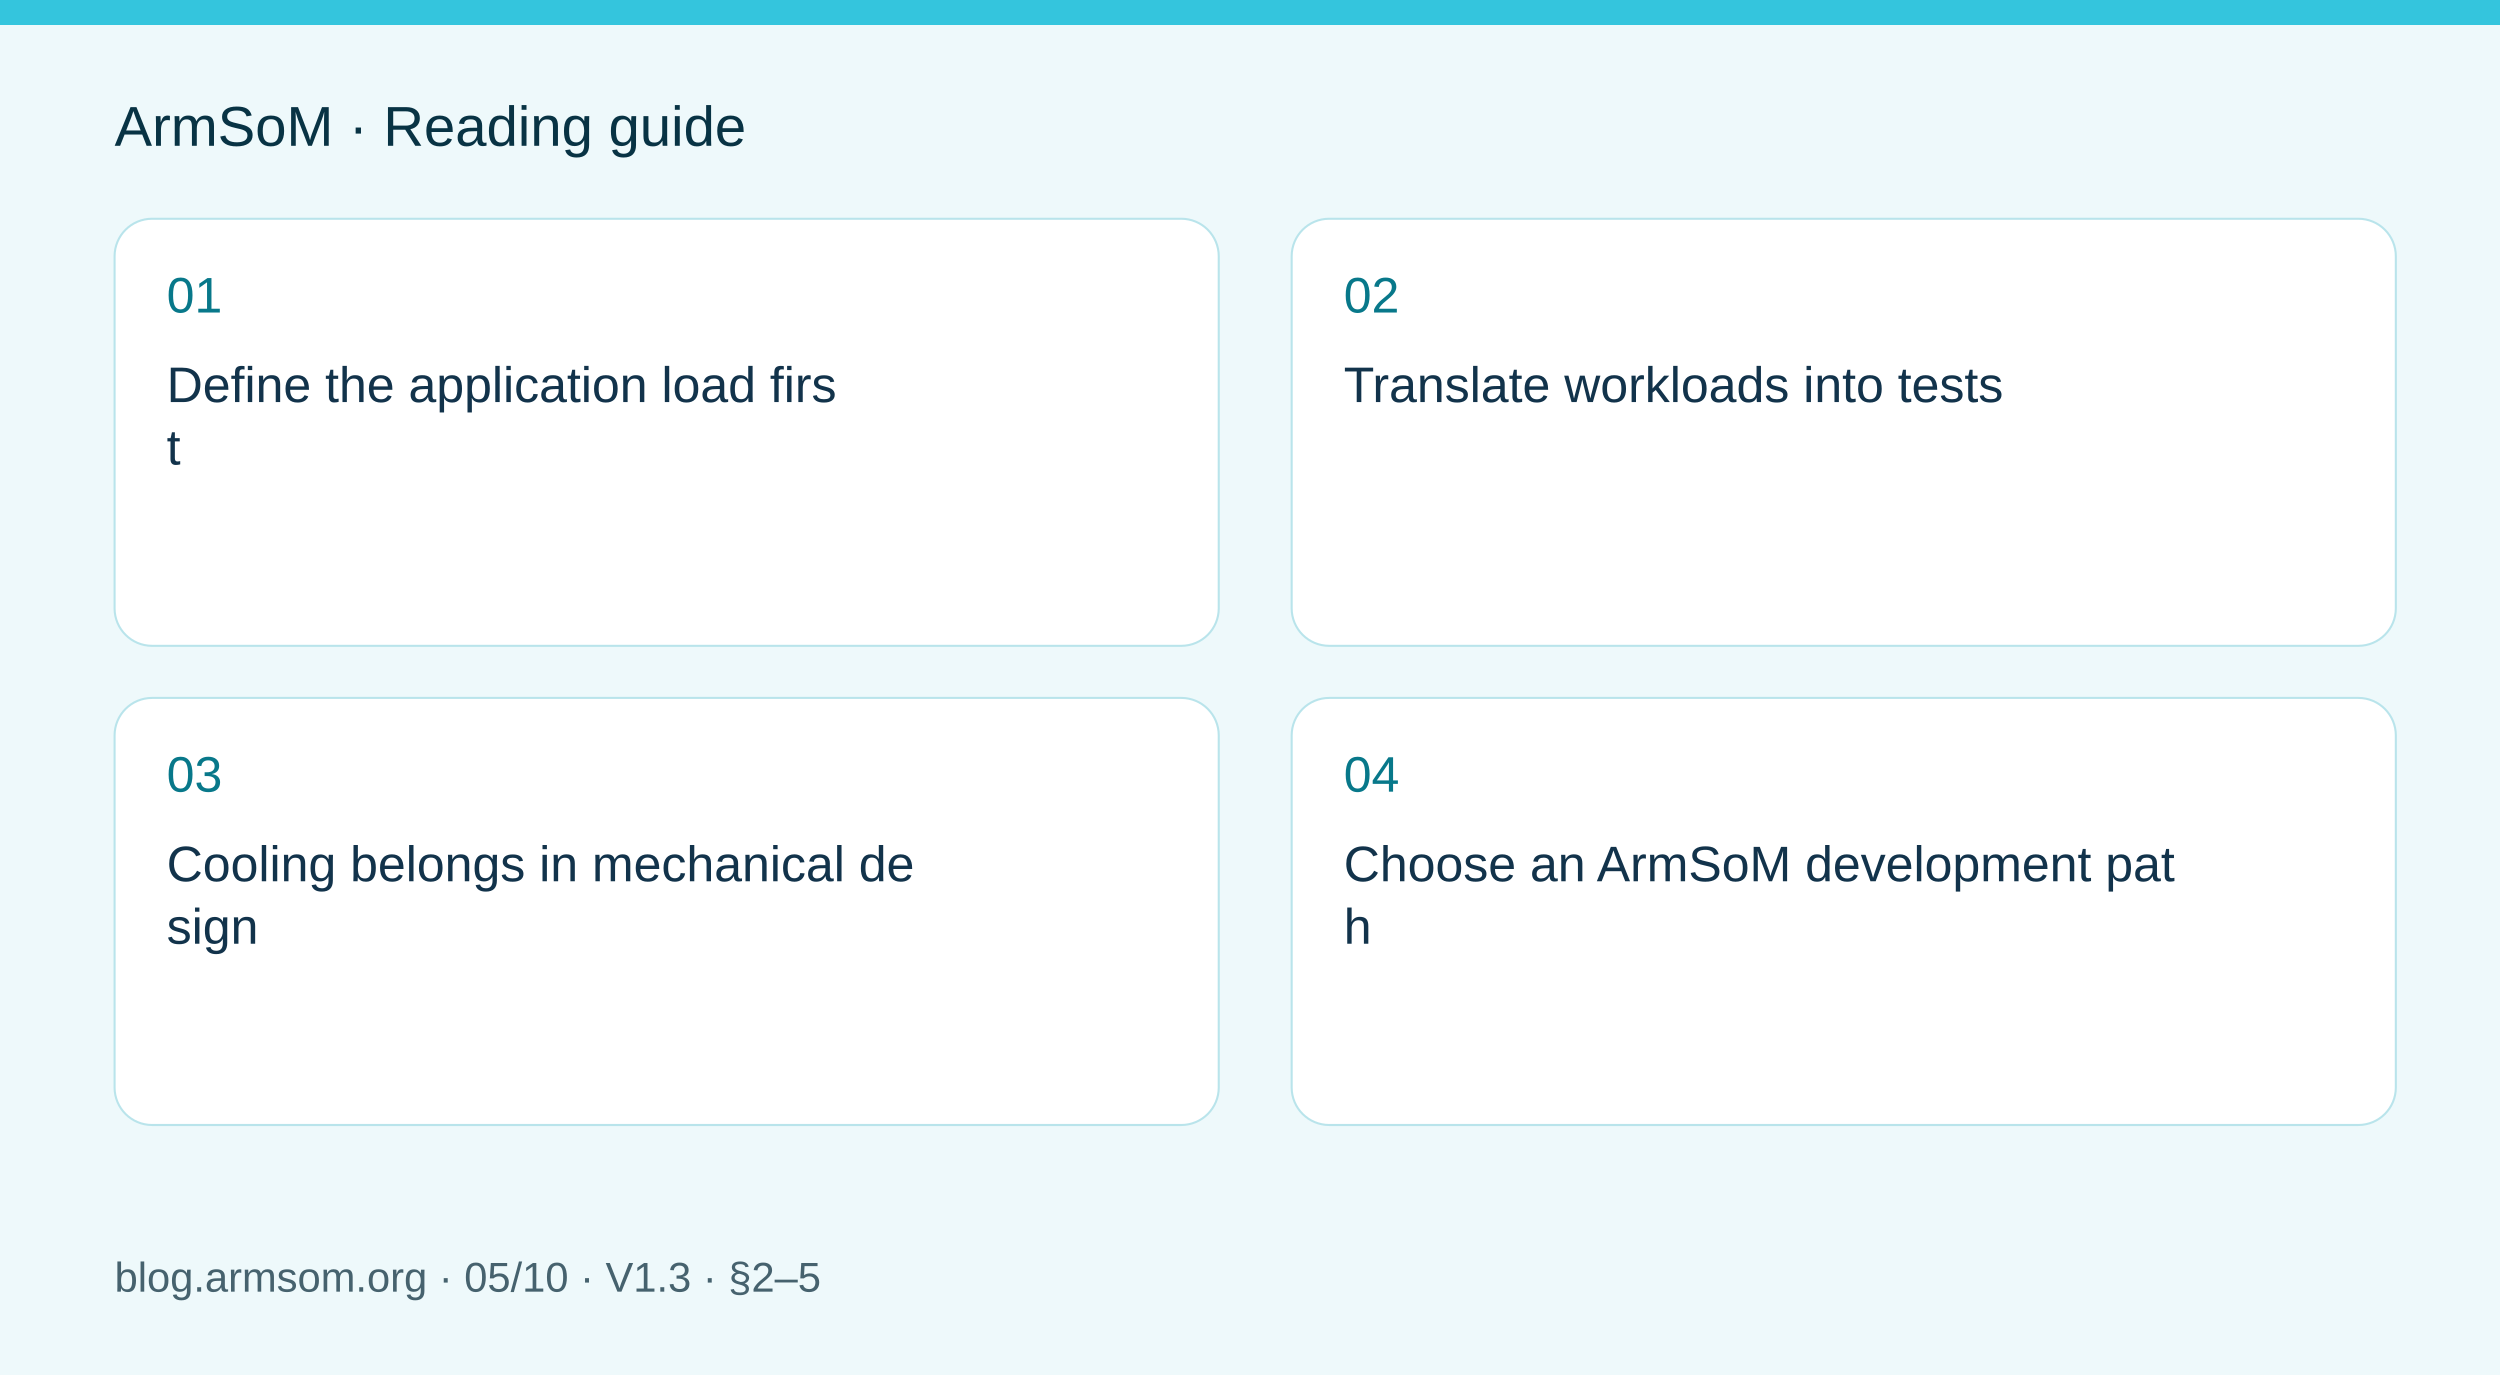
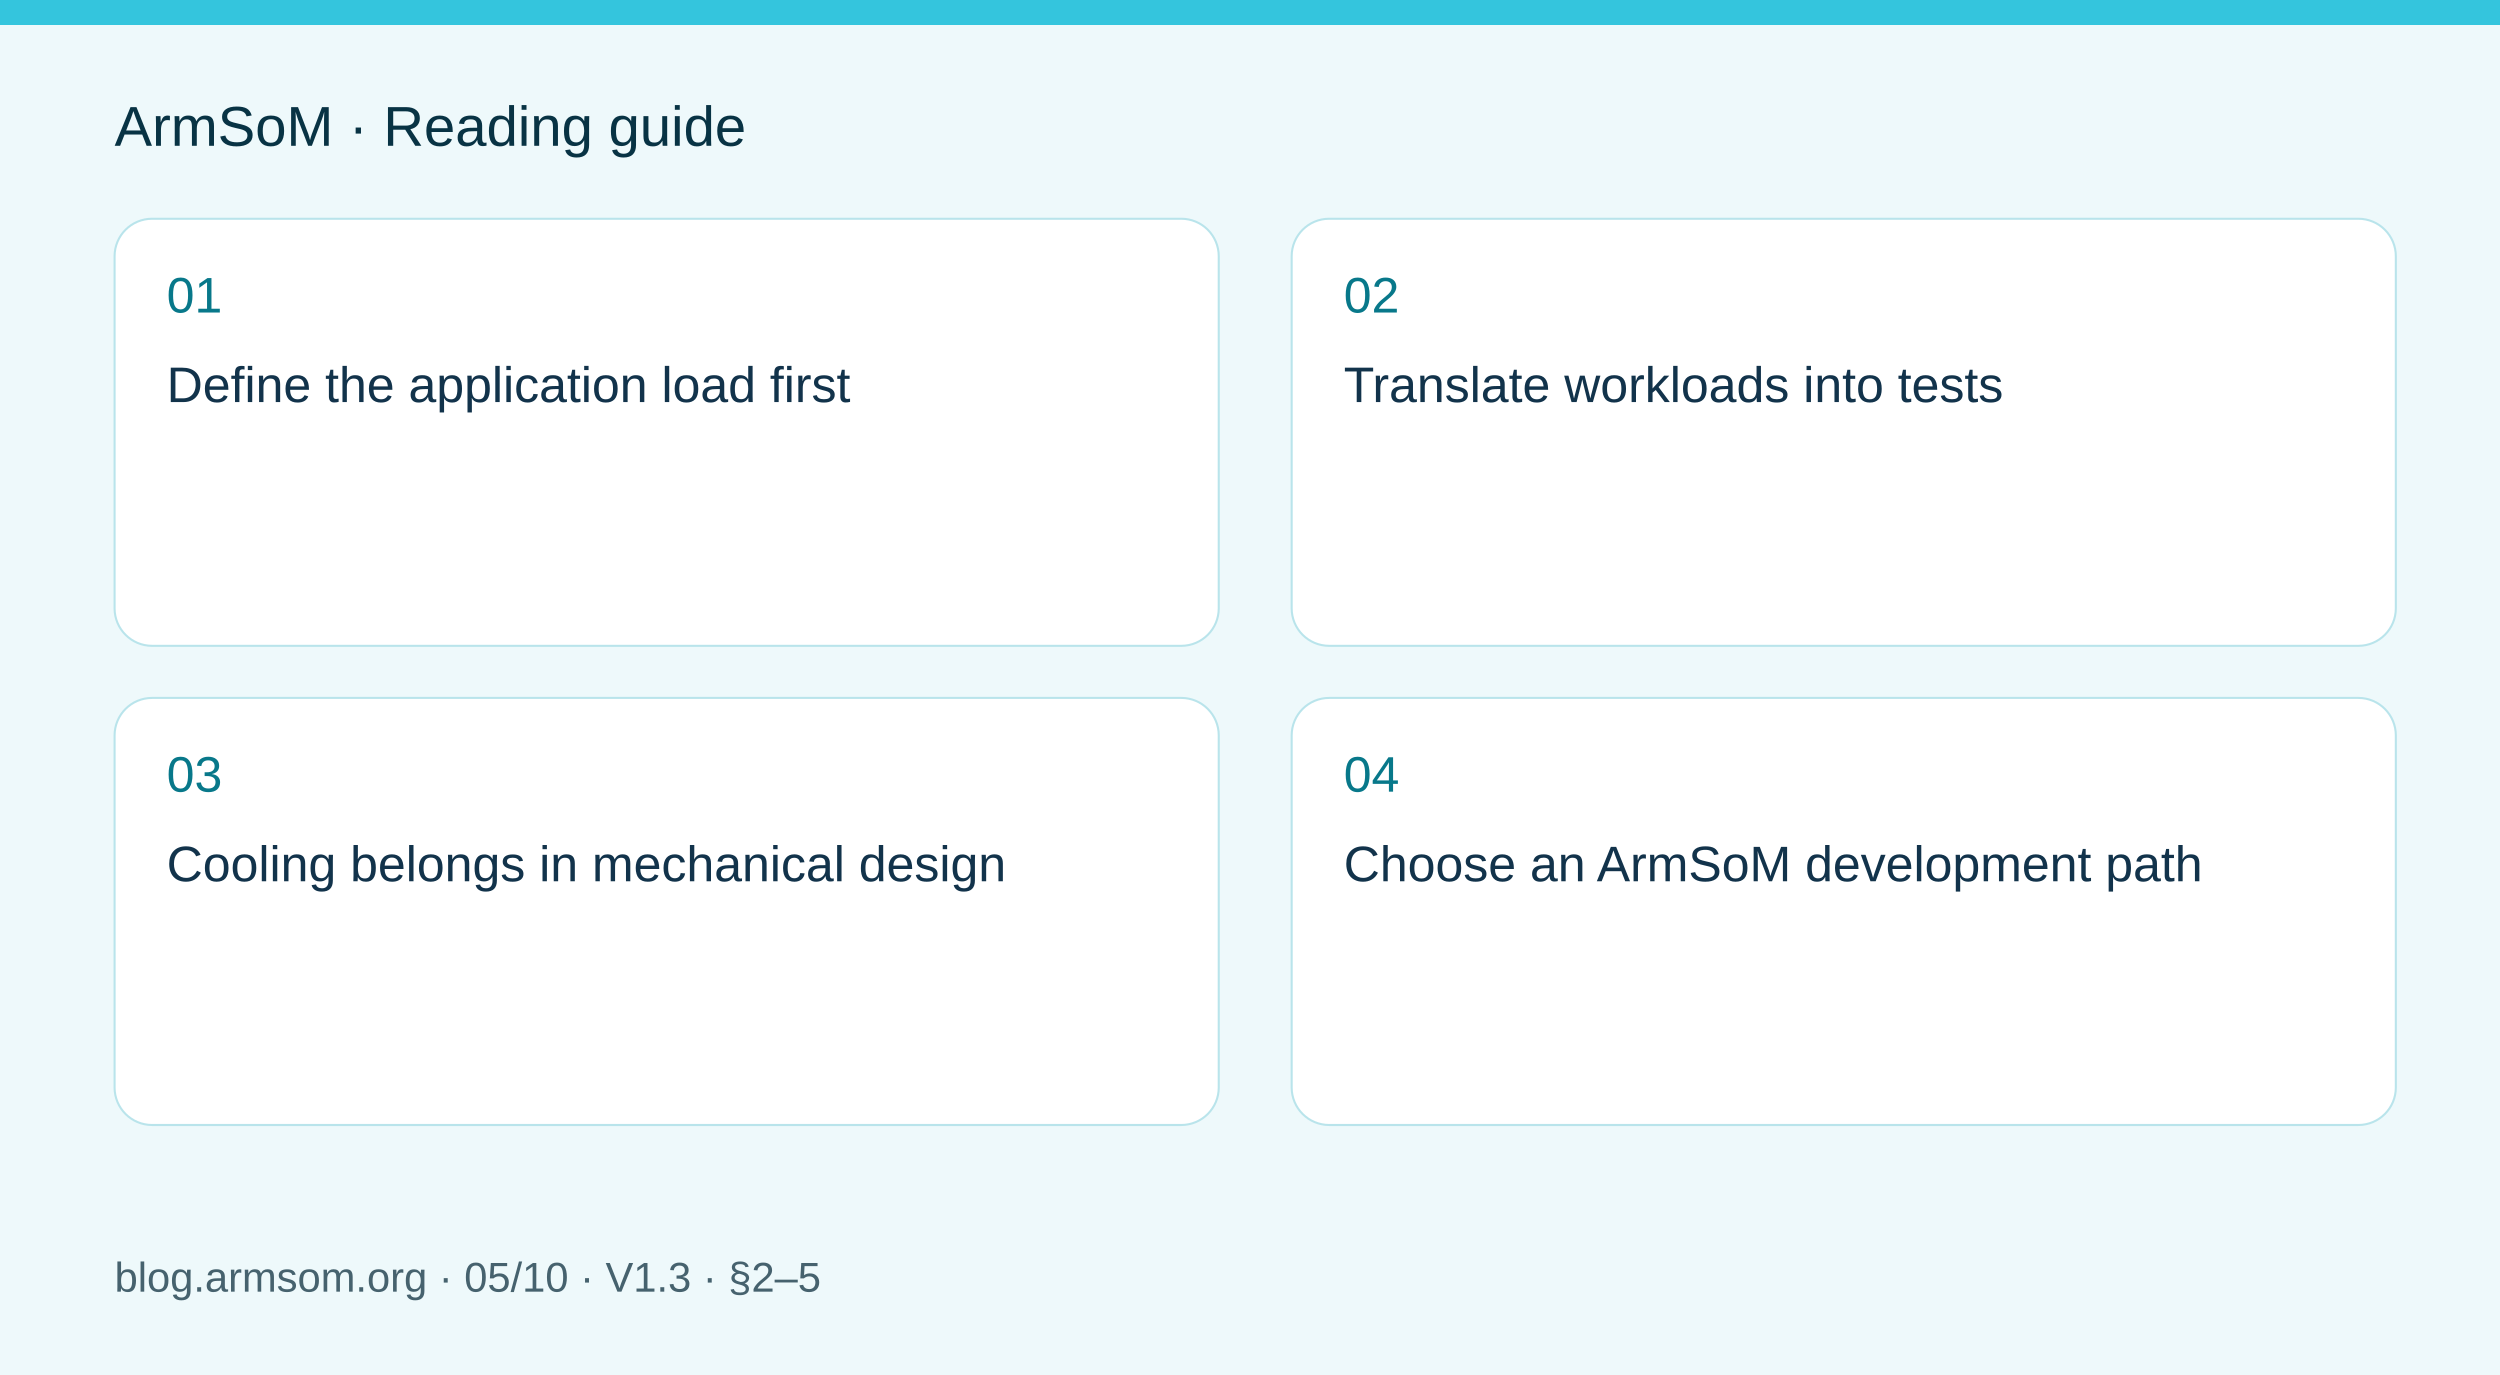
<svg xmlns="http://www.w3.org/2000/svg" width="1200" height="660" viewBox="0 0 1200 660" role="img">
  <rect width="1200" height="660" fill="#eef9fb" />
  <rect width="1200" height="12" fill="#34C5DD" />
  <text x="55" y="70" fill="#083344" font-family="Arial,Microsoft YaHei,sans-serif" font-size="27">ArmSoM · Reading guide</text>
  <rect x="55" y="105" width="530" height="205" rx="18" fill="white" stroke="#b9e4eb" />
  <text x="80" y="150" fill="#08788a" font-family="Arial" font-size="24">01</text>
-   <text x="80" y="193" fill="#12334b" font-family="Arial,Microsoft YaHei,sans-serif" font-size="24">Define the application load firs</text>
-   <text x="80" y="223" fill="#12334b" font-family="Arial,Microsoft YaHei,sans-serif" font-size="24">t</text>
+   <text x="80" y="193" fill="#12334b" font-family="Arial,Microsoft YaHei,sans-serif" font-size="24">Define the application load first</text>
  <rect x="620" y="105" width="530" height="205" rx="18" fill="white" stroke="#b9e4eb" />
  <text x="645" y="150" fill="#08788a" font-family="Arial" font-size="24">02</text>
  <text x="645" y="193" fill="#12334b" font-family="Arial,Microsoft YaHei,sans-serif" font-size="24">Translate workloads into tests</text>
  <rect x="55" y="335" width="530" height="205" rx="18" fill="white" stroke="#b9e4eb" />
  <text x="80" y="380" fill="#08788a" font-family="Arial" font-size="24">03</text>
-   <text x="80" y="423" fill="#12334b" font-family="Arial,Microsoft YaHei,sans-serif" font-size="24">Cooling belongs in mechanical de</text>
-   <text x="80" y="453" fill="#12334b" font-family="Arial,Microsoft YaHei,sans-serif" font-size="24">sign</text>
+   <text x="80" y="423" fill="#12334b" font-family="Arial,Microsoft YaHei,sans-serif" font-size="24">Cooling belongs in mechanical design</text>
  <rect x="620" y="335" width="530" height="205" rx="18" fill="white" stroke="#b9e4eb" />
  <text x="645" y="380" fill="#08788a" font-family="Arial" font-size="24">04</text>
-   <text x="645" y="423" fill="#12334b" font-family="Arial,Microsoft YaHei,sans-serif" font-size="24">Choose an ArmSoM development pat</text>
-   <text x="645" y="453" fill="#12334b" font-family="Arial,Microsoft YaHei,sans-serif" font-size="24">h</text>
+   <text x="645" y="423" fill="#12334b" font-family="Arial,Microsoft YaHei,sans-serif" font-size="24">Choose an ArmSoM development path</text>
  <text x="55" y="620" fill="#46626e" font-family="Arial" font-size="20">blog.armsom.org · 05/10 · V1.3 · §2–5</text>
</svg>
